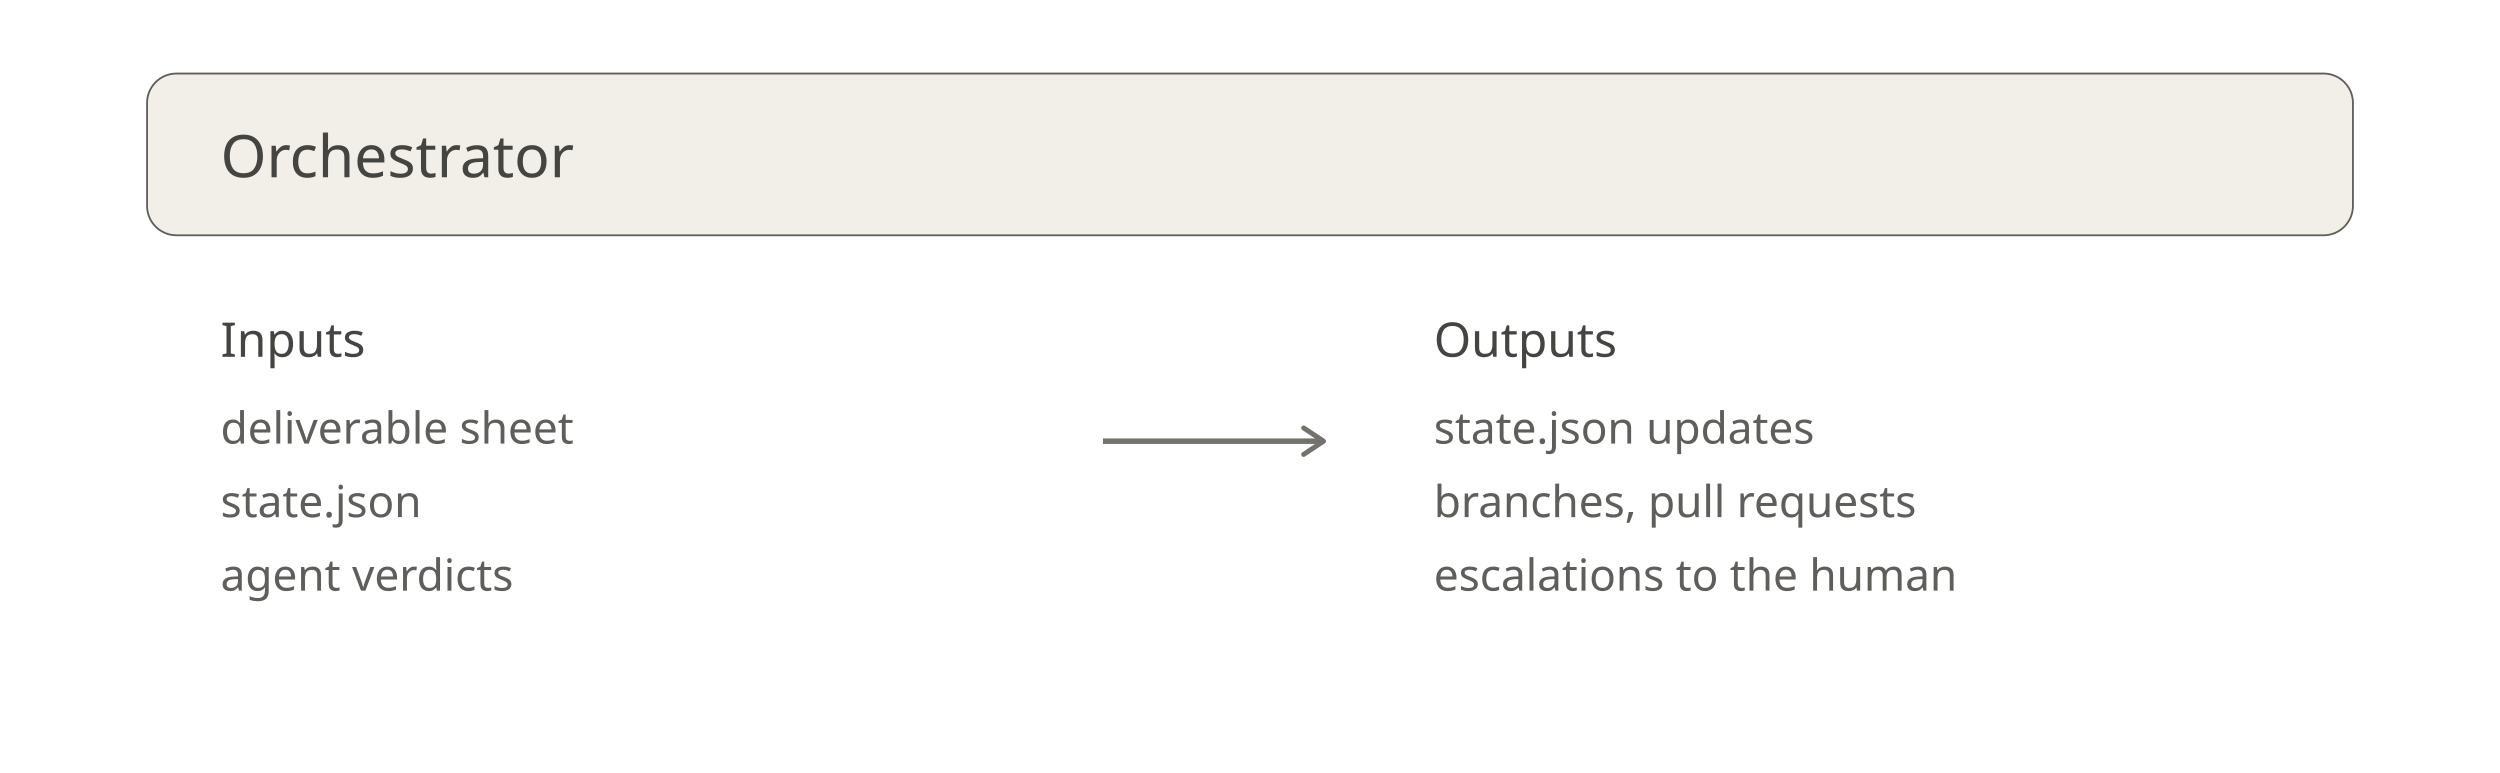
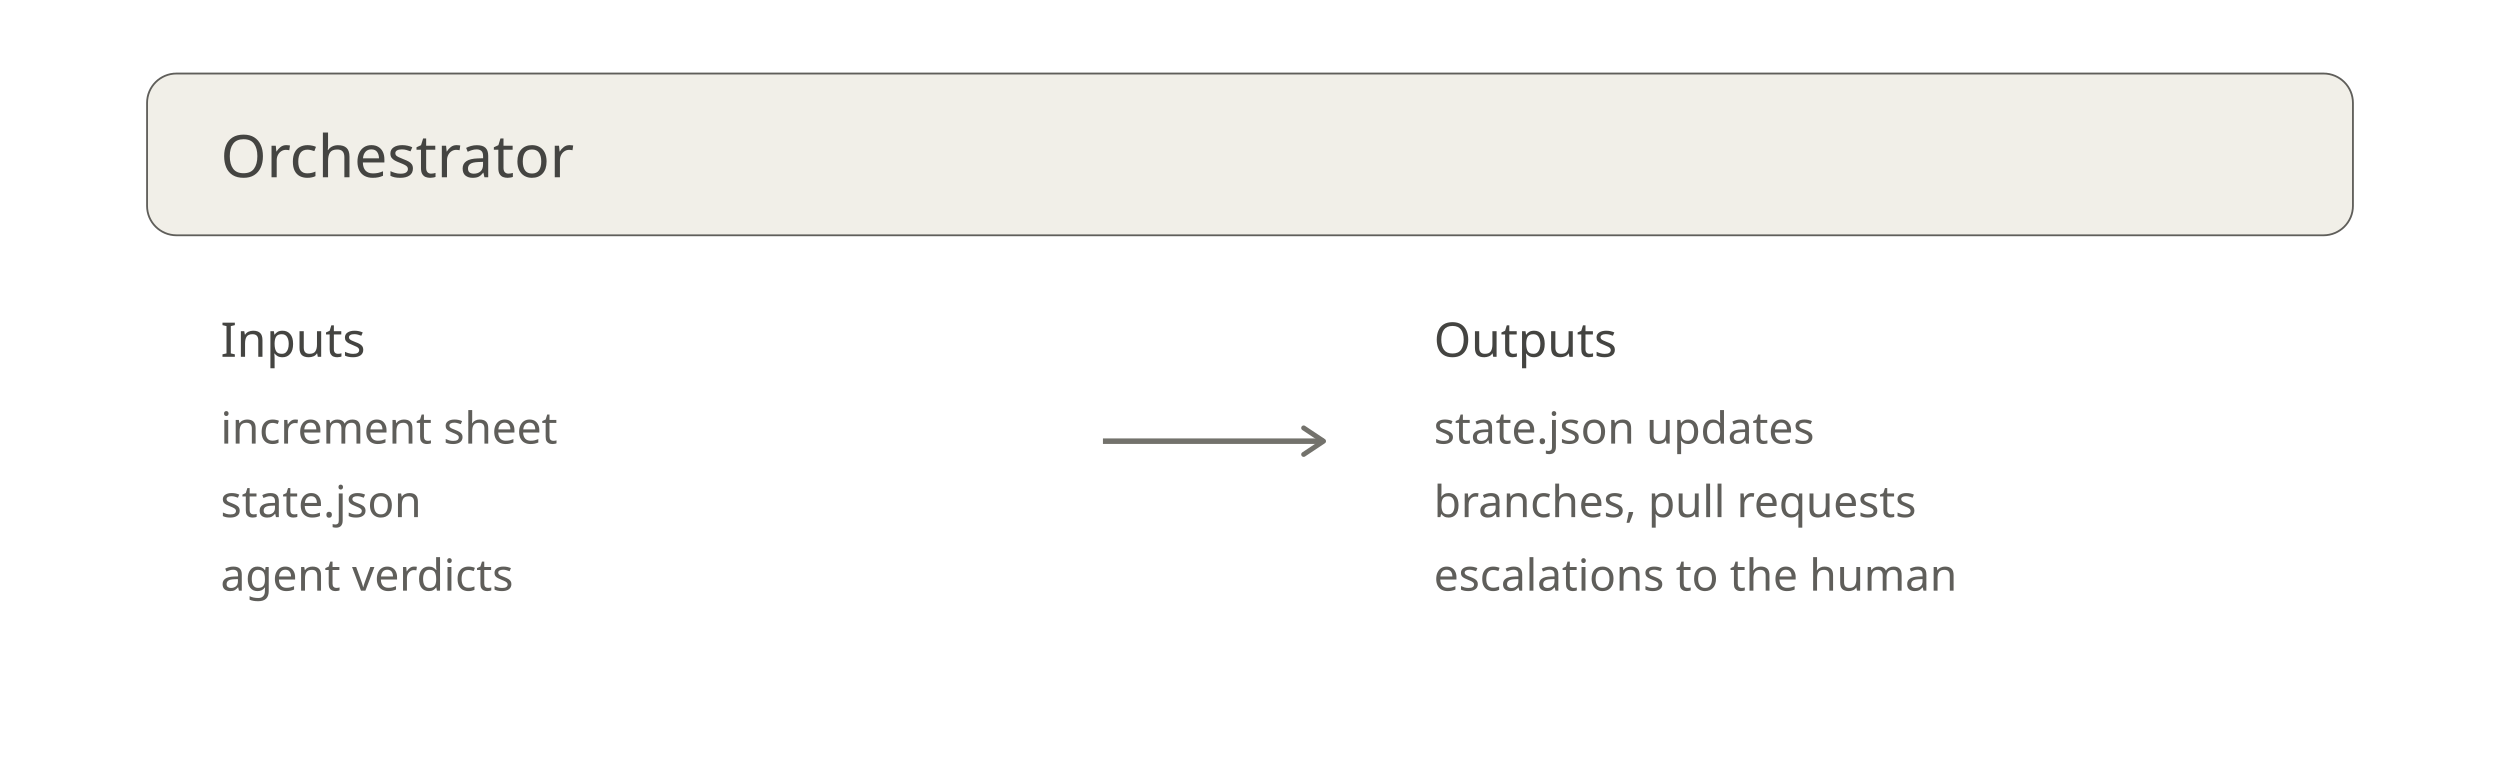
<svg xmlns="http://www.w3.org/2000/svg" width="680" viewBox="0 0 680 210" role="img" font-family="sans-serif">
  <defs>
    <marker id="a" viewBox="0 0 10 10" refX="8" refY="5" markerWidth="6" markerHeight="6" orient="auto">
      <path d="M2 1L8 5L2 9" fill="none" stroke="context-stroke" stroke-width="1.5" stroke-linecap="round" stroke-linejoin="round" />
    </marker>
  </defs>
  <rect x="40" y="20" width="600" height="44" rx="8" fill="#F1EFE8" stroke="#5F5E5A" stroke-width="0.5" />
  <text x="60" y="42" dominant-baseline="central" fill="#444441" font-size="16" font-weight="500">Orchestrator</text>
  <text x="60" y="92" dominant-baseline="central" fill="#444441" font-size="13" font-weight="500">Inputs</text>
-   <text x="60" y="116" dominant-baseline="central" fill="#5F5E5A" font-size="12">deliverable sheet</text>
+   <text x="60" y="116" dominant-baseline="central" fill="#5F5E5A" font-size="12">increment sheet</text>
  <text x="60" y="136" dominant-baseline="central" fill="#5F5E5A" font-size="12">state.json</text>
  <text x="60" y="156" dominant-baseline="central" fill="#5F5E5A" font-size="12">agent verdicts</text>
  <line x1="300" y1="120" x2="360" y2="120" stroke="#73726c" stroke-width="1.5" marker-end="url(#a)" />
  <text x="390" y="92" dominant-baseline="central" fill="#444441" font-size="13" font-weight="500">Outputs</text>
  <text x="390" y="116" dominant-baseline="central" fill="#5F5E5A" font-size="12">state.json updates</text>
  <text x="390" y="136" dominant-baseline="central" fill="#5F5E5A" font-size="12">branches, pull requests</text>
  <text x="390" y="156" dominant-baseline="central" fill="#5F5E5A" font-size="12">escalations to the human</text>
</svg>
